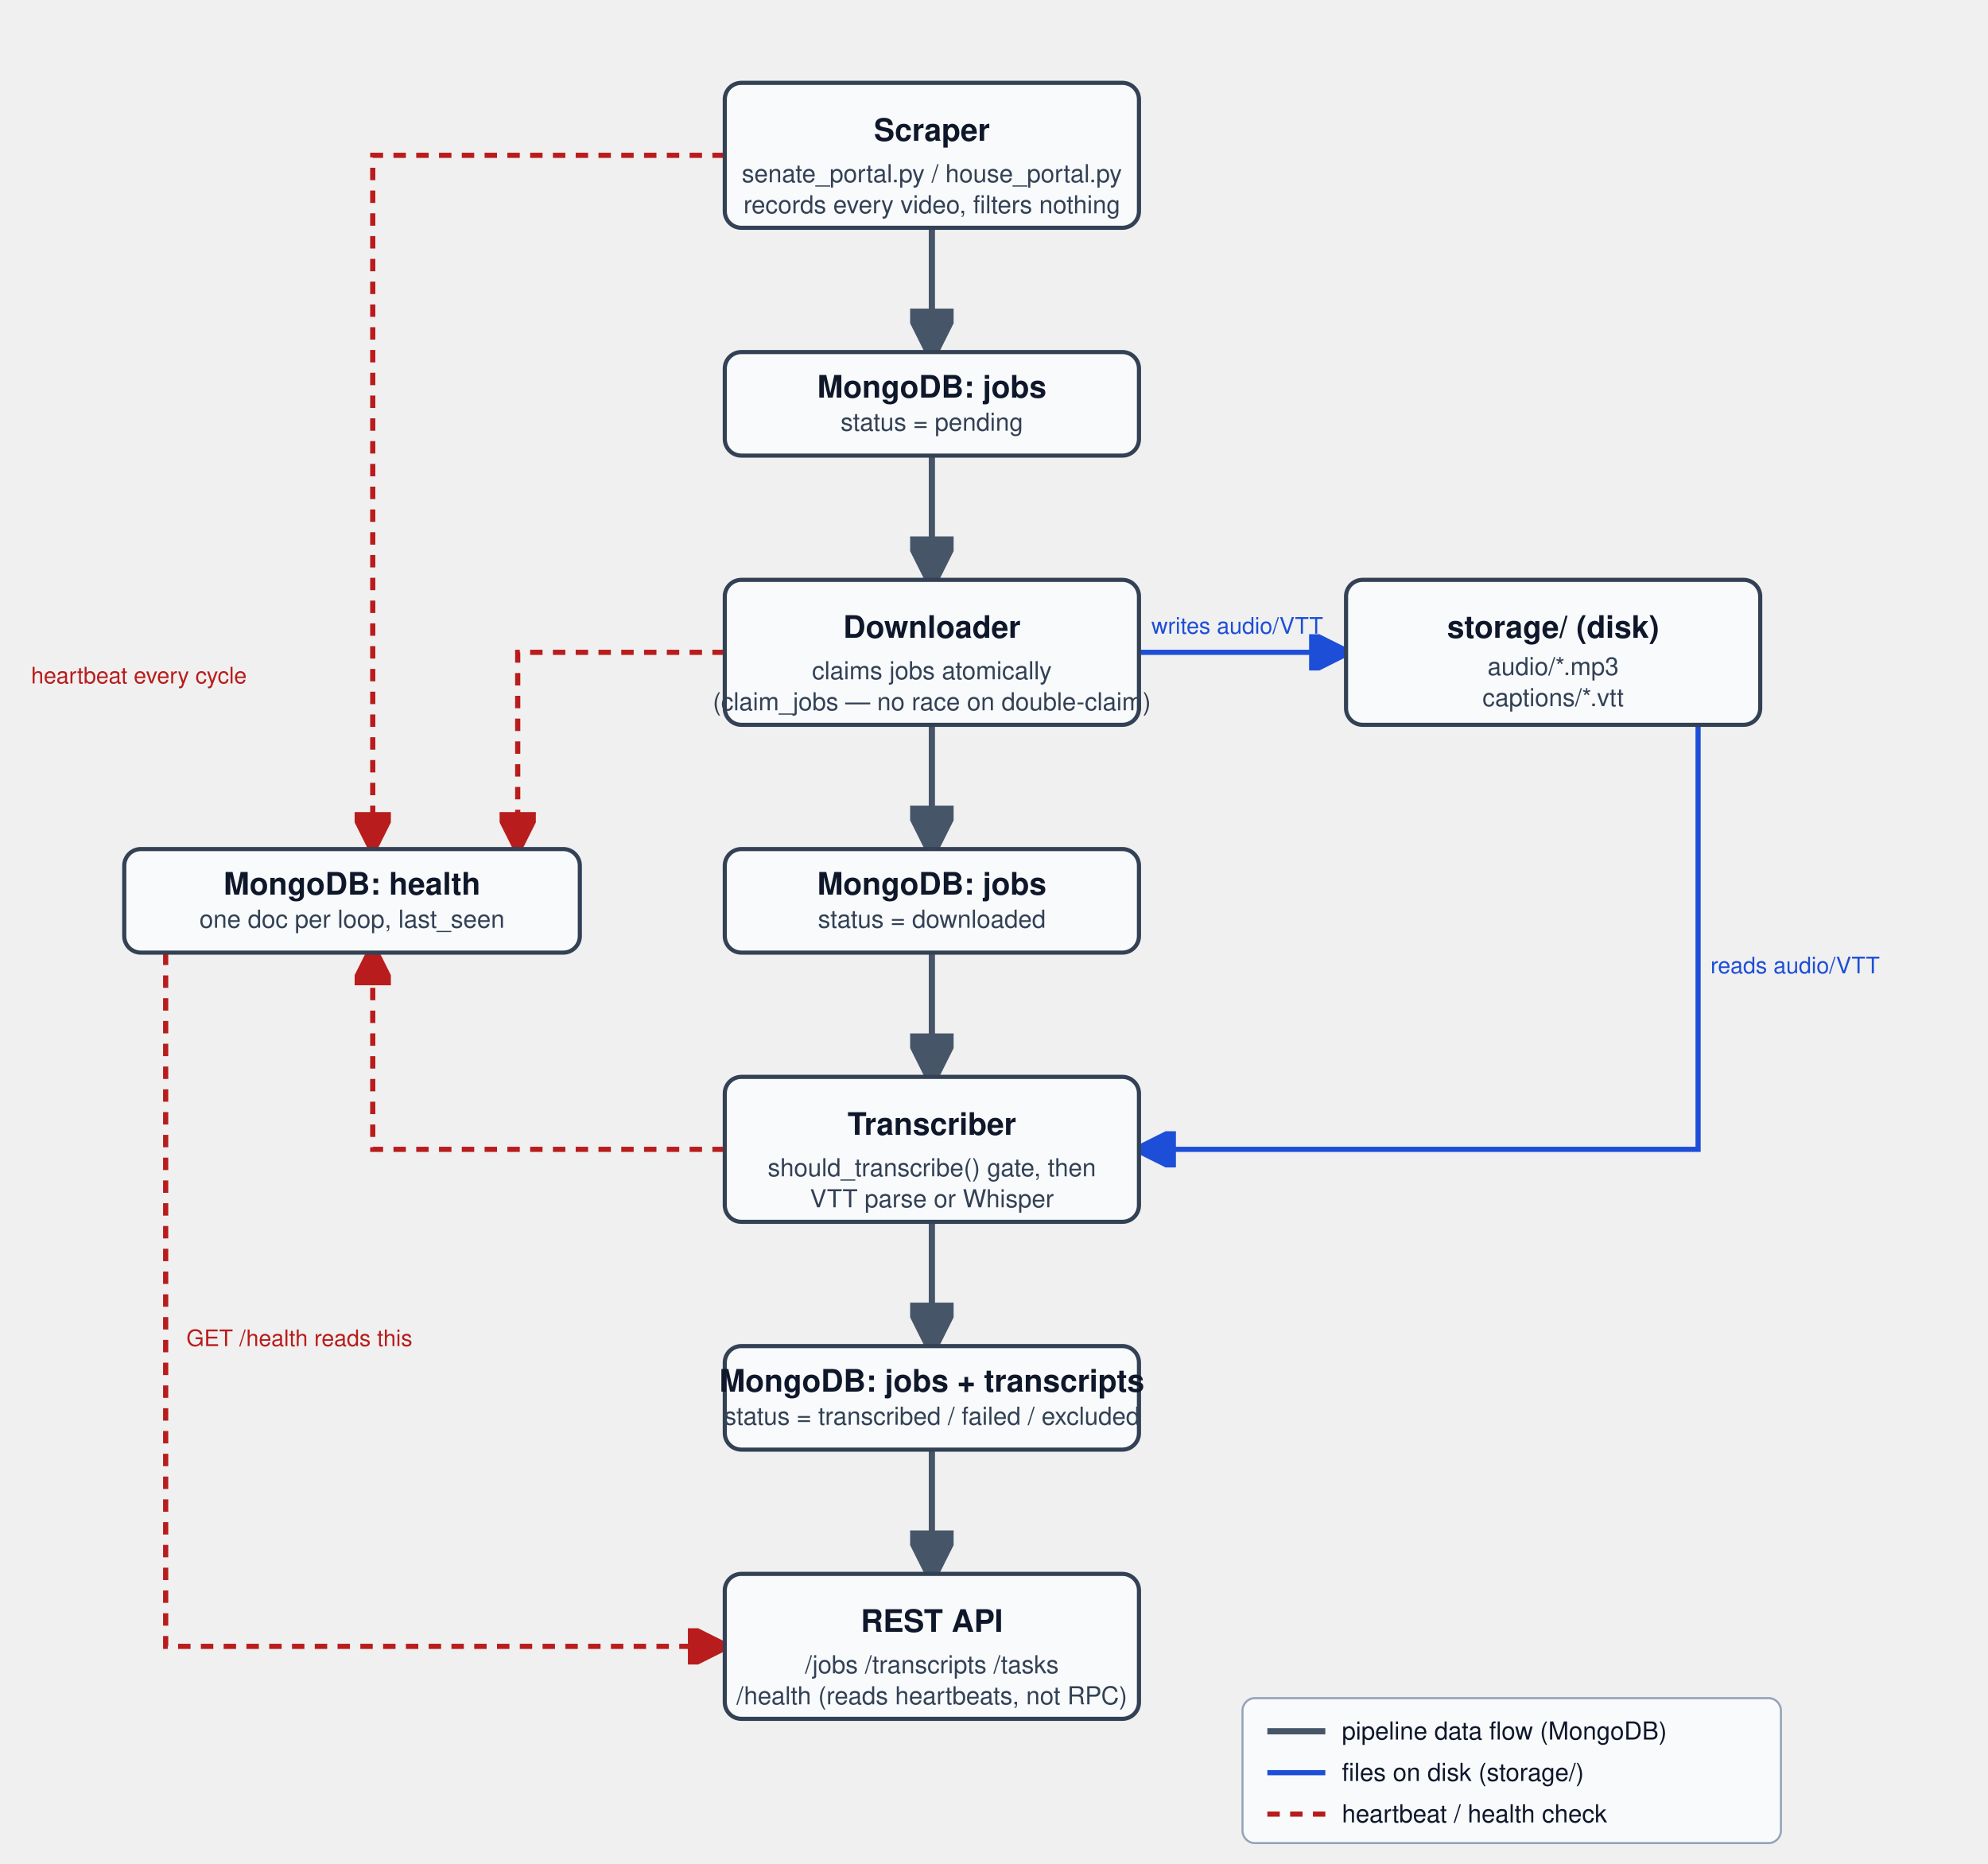
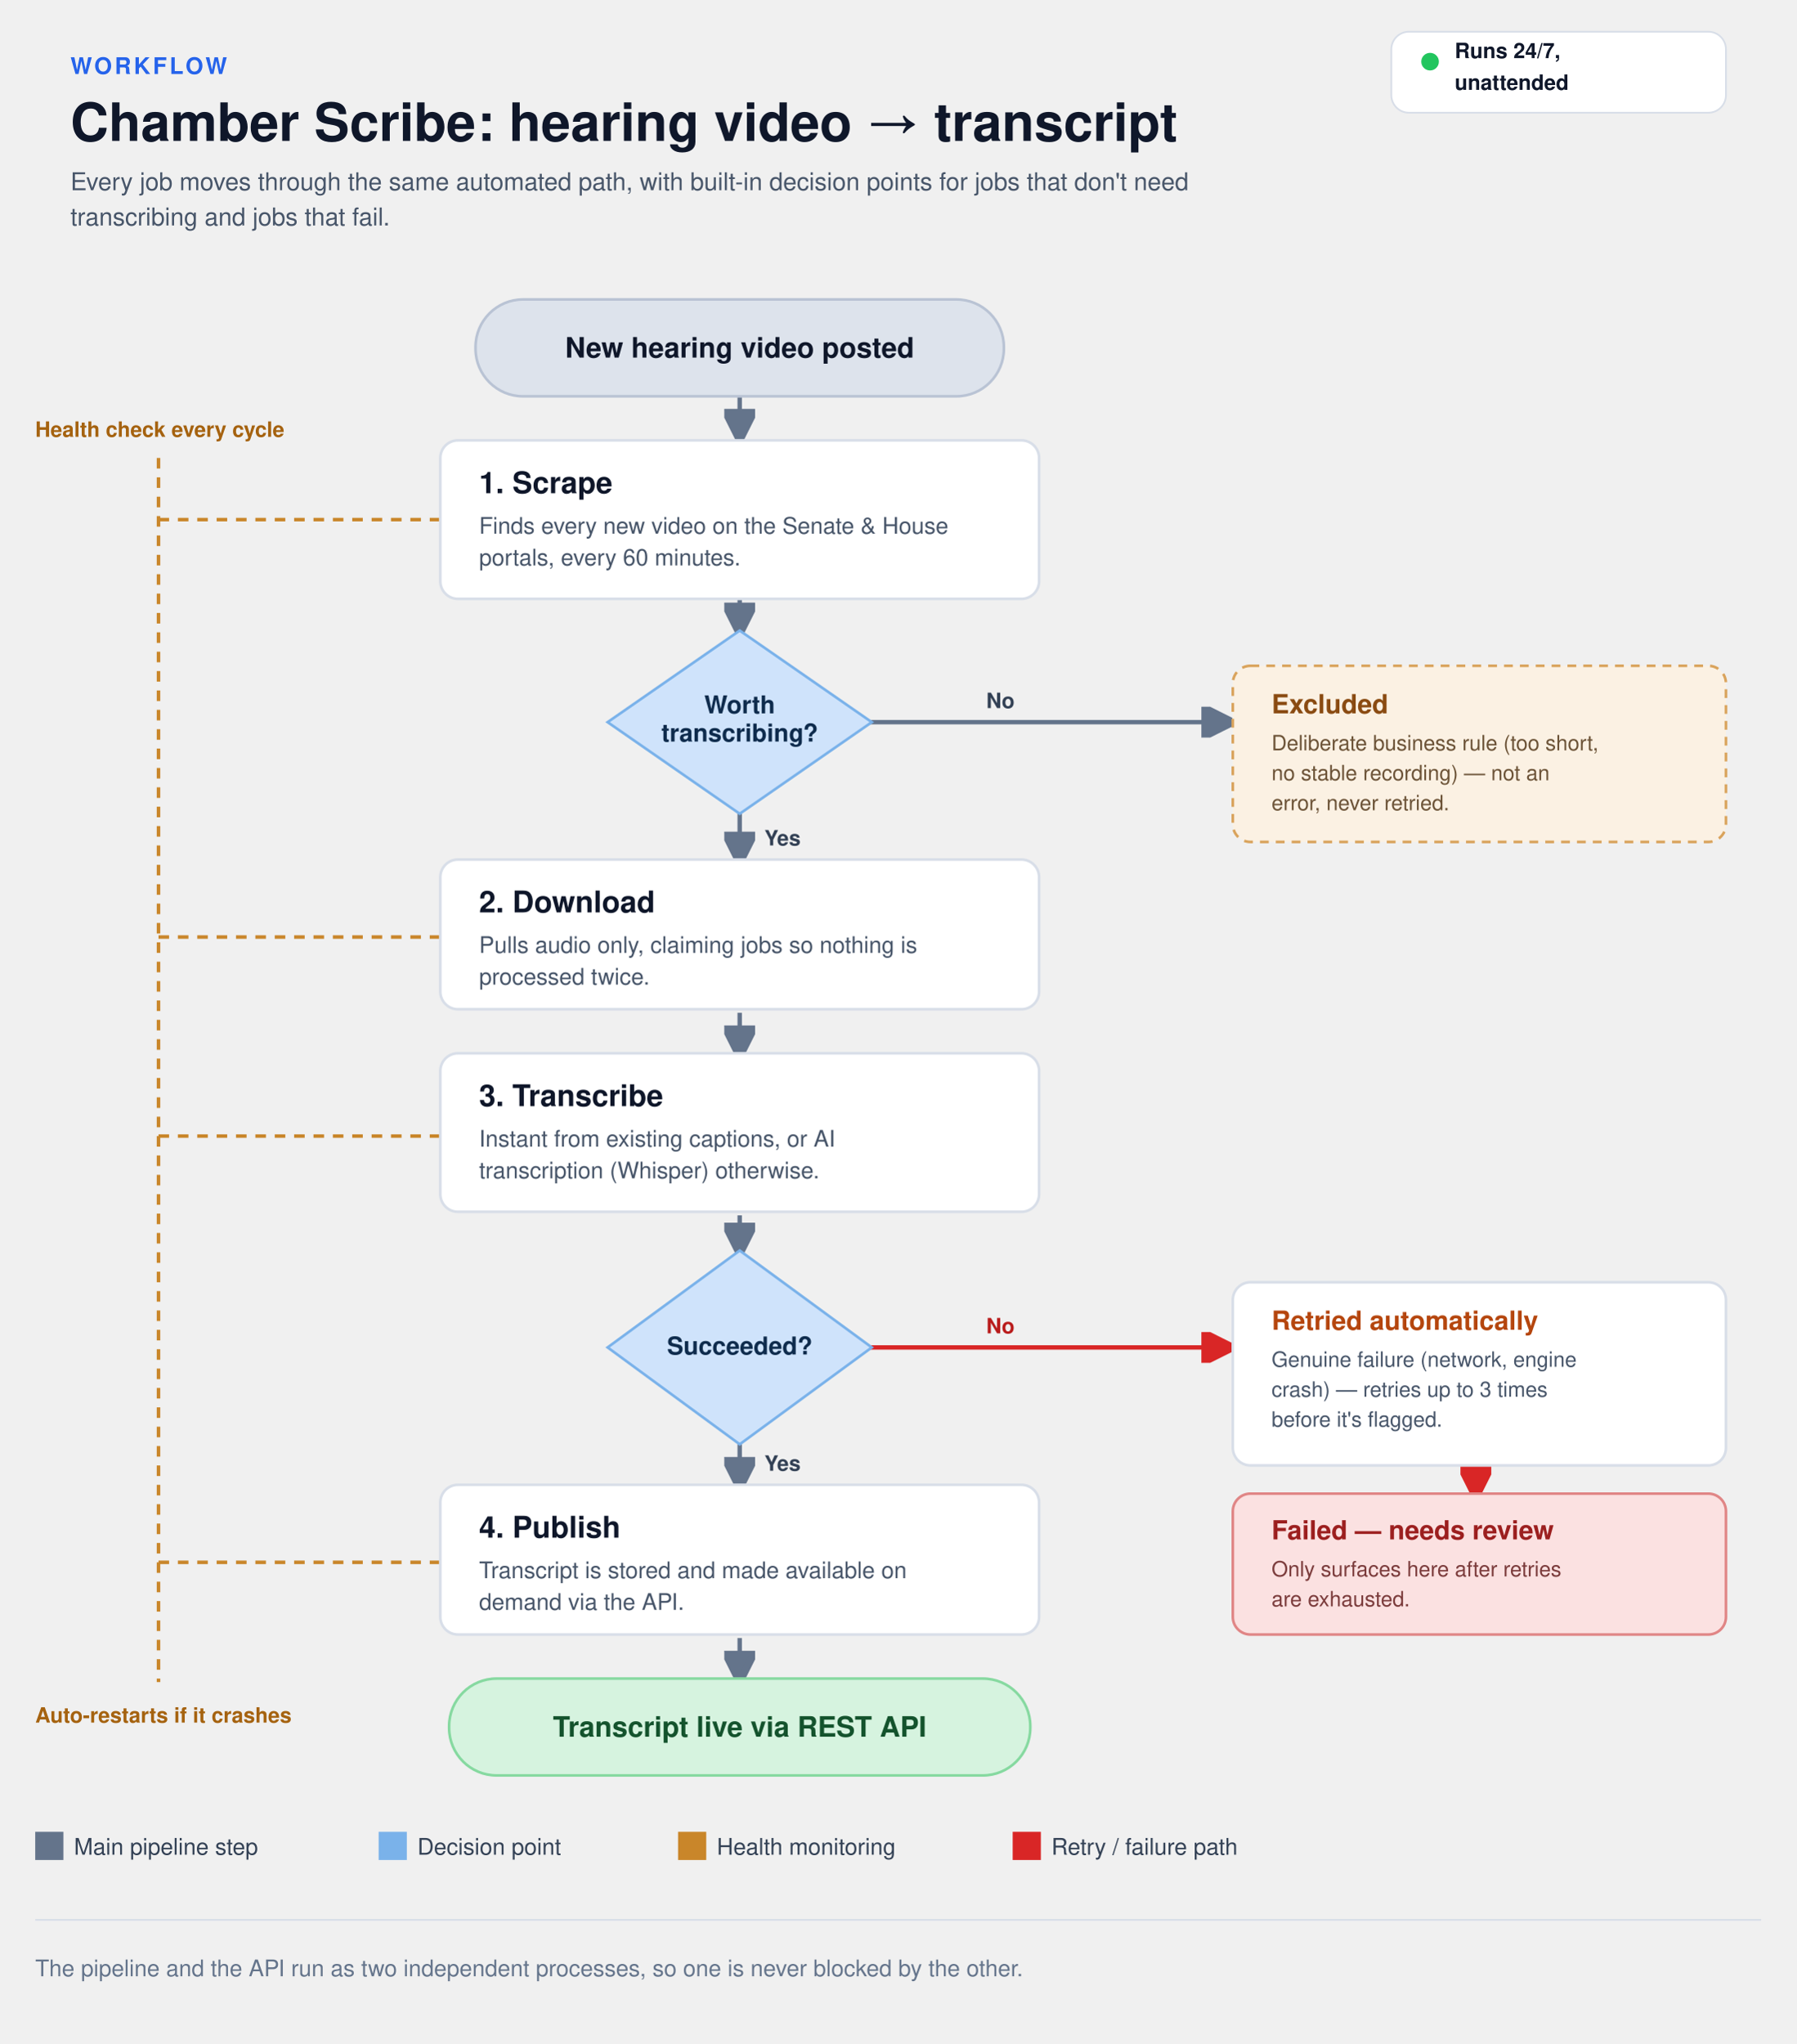
- <svg xmlns="http://www.w3.org/2000/svg" viewBox="0 0 960 900" font-family="Segoe UI, Helvetica, Arial, sans-serif">
+ <svg xmlns="http://www.w3.org/2000/svg" viewBox="0 0 1020 1160" font-family="Segoe UI, Helvetica, Arial, sans-serif">
  <style>
-     svg { background: #ffffff; }
-     .box { fill: #f8fafc; stroke: #334155; stroke-width: 2; }
-     .boxlabel { fill: #0f172a; font-size: 15px; font-weight: 600; }
-     .boxsub { fill: #334155; font-size: 12px; }
-     .spine { stroke: #475569; stroke-width: 3; fill: none; }
-     .storageline { stroke: #1d4ed8; stroke-width: 2.5; fill: none; }
-     .storagelabel { fill: #1d4ed8; font-size: 11px; }
-     .healthline { stroke: #b91c1c; stroke-width: 2.5; stroke-dasharray: 6 5; fill: none; }
-     .healthlabel { fill: #b91c1c; font-size: 11px; }
-     .legendtext { fill: #0f172a; font-size: 12px; }
-     .legendbox { fill: #f8fafc; stroke: #94a3b8; stroke-width: 1; }
+     svg { background: #eef1f6; }
+     .eyebrow { fill: #2563eb; font-size: 13px; font-weight: 700; letter-spacing: 1.5px; }
+     .title { fill: #0f172a; font-size: 30px; font-weight: 800; }
+     .subtitle { fill: #475569; font-size: 14px; }
+     .badgebg { fill: #ffffff; stroke: #d8dee8; stroke-width: 1; }
+     .badgetext { fill: #0f172a; font-size: 12px; font-weight: 600; }
+     .dot { fill: #22c55e; }
+ 
+     .pillstart { fill: #dde3ec; stroke: #b9c3d4; stroke-width: 1.5; }
+     .pillend { fill: #d6f3df; stroke: #86d9a0; stroke-width: 1.5; }
+     .pilltext { fill: #0f172a; font-size: 16px; font-weight: 700; }
+     .pilltextend { fill: #14532d; font-size: 16px; font-weight: 700; }
+ 
+     .stepbox { fill: #ffffff; stroke: #d8dee8; stroke-width: 1.5; }
+     .steptitle { fill: #0f172a; font-size: 17px; font-weight: 700; }
+     .stepdesc { fill: #475569; font-size: 13px; }
+ 
+     .diamond { fill: #cfe3fb; stroke: #7ab2ea; stroke-width: 1.5; }
+     .diamondtext { fill: #0f2c4d; font-size: 14px; font-weight: 700; }
+ 
+     .excludedbox { fill: #fbf1e3; stroke: #d9a35c; stroke-width: 1.5; stroke-dasharray: 5 4; }
+     .excludedtitle { fill: #8a4b12; font-size: 15px; font-weight: 700; }
+     .excludeddesc { fill: #6b5236; font-size: 12px; }
+ 
+     .retriedbox { fill: #ffffff; stroke: #d8dee8; stroke-width: 1.5; }
+     .retriedtitle { fill: #b5460e; font-size: 15px; font-weight: 700; }
+     .retrieddesc { fill: #475569; font-size: 12px; }
+ 
+     .failedbox { fill: #fbe1e1; stroke: #e08585; stroke-width: 1.5; }
+     .failedtitle { fill: #9c1f1f; font-size: 15px; font-weight: 700; }
+     .faileddesc { fill: #7a3a3a; font-size: 12px; }
+ 
+     .arrow { stroke: #64748b; stroke-width: 2.5; fill: none; }
+     .arrowlabel { fill: #334155; font-size: 12px; font-weight: 700; }
+     .retryarrow { stroke: #d92626; stroke-width: 2.5; fill: none; }
+     .retryarrowlabel { fill: #b91c1c; font-size: 12px; font-weight: 700; }
+ 
+     .healthline { stroke: #c9862a; stroke-width: 2; stroke-dasharray: 6 5; fill: none; }
+     .healthlabel { fill: #a5620f; font-size: 12px; font-weight: 700; }
+ 
+     .legendtext { fill: #334155; font-size: 13px; }
+     .footer { fill: #64748b; font-size: 13px; }
+     .hr { stroke: #d8dee8; stroke-width: 1; }
+ 
    @media (prefers-color-scheme: dark) {
      svg { background: #0f172a; }
-       .box { fill: #1e293b; stroke: #94a3b8; }
-       .boxlabel { fill: #f1f5f9; }
-       .boxsub { fill: #cbd5e1; }
-       .spine { stroke: #cbd5e1; }
-       .storageline { stroke: #60a5fa; }
-       .storagelabel { fill: #93c5fd; }
-       .healthline { stroke: #f87171; }
-       .healthlabel { fill: #fca5a5; }
-       .legendtext { fill: #f1f5f9; }
-       .legendbox { fill: #1e293b; stroke: #64748b; }
+       .eyebrow { fill: #60a5fa; }
+       .title { fill: #f1f5f9; }
+       .subtitle { fill: #cbd5e1; }
+       .badgebg { fill: #1e293b; stroke: #475569; }
+       .badgetext { fill: #f1f5f9; }
+ 
+       .pillstart { fill: #263042; stroke: #64748b; }
+       .pillend { fill: #113a22; stroke: #3f9d5f; }
+       .pilltext { fill: #f1f5f9; }
+       .pilltextend { fill: #bdf3cf; }
+ 
+       .stepbox { fill: #1e293b; stroke: #475569; }
+       .steptitle { fill: #f1f5f9; }
+       .stepdesc { fill: #cbd5e1; }
+ 
+       .diamond { fill: #1d3f63; stroke: #5b9bdc; }
+       .diamondtext { fill: #eaf2fb; }
+ 
+       .excludedbox { fill: #3a2c14; stroke: #c9862a; }
+       .excludedtitle { fill: #f0b866; }
+       .excludeddesc { fill: #d9c9a8; }
+ 
+       .retriedbox { fill: #1e293b; stroke: #475569; }
+       .retriedtitle { fill: #ff9955; }
+       .retrieddesc { fill: #cbd5e1; }
+ 
+       .failedbox { fill: #3d1a1a; stroke: #b04242; }
+       .failedtitle { fill: #ff8080; }
+       .faileddesc { fill: #e3b9b9; }
+ 
+       .arrow { stroke: #94a3b8; }
+       .arrowlabel { fill: #cbd5e1; }
+       .retryarrow { stroke: #ff6b6b; }
+       .retryarrowlabel { fill: #ff8f8f; }
+ 
+       .healthline { stroke: #f0b866; }
+       .healthlabel { fill: #f0b866; }
+ 
+       .legendtext { fill: #cbd5e1; }
+       .footer { fill: #94a3b8; }
+       .hr { stroke: #334155; }
    }
  </style>
  <defs>
-     <marker id="arrowGrey" viewBox="0 0 10 10" refX="9" refY="5" markerWidth="7" markerHeight="7" orient="auto-start-reverse">
-       <path d="M0,0 L10,5 L0,10 z" class="spine" style="fill: context-stroke;" />
+     <marker id="arrowHead" viewBox="0 0 10 10" refX="9" refY="5" markerWidth="7" markerHeight="7" orient="auto-start-reverse">
+       <path d="M0,0 L10,5 L0,10 z" class="arrow" style="fill: context-stroke;" />
    </marker>
-     <marker id="arrowBlue" viewBox="0 0 10 10" refX="9" refY="5" markerWidth="7" markerHeight="7" orient="auto-start-reverse">
-       <path d="M0,0 L10,5 L0,10 z" class="storageline" style="fill: context-stroke;" />
-     </marker>
-     <marker id="arrowRed" viewBox="0 0 10 10" refX="9" refY="5" markerWidth="7" markerHeight="7" orient="auto-start-reverse">
-       <path d="M0,0 L10,5 L0,10 z" class="healthline" style="fill: context-stroke; stroke-dasharray: none;" />
+     <marker id="retryHead" viewBox="0 0 10 10" refX="9" refY="5" markerWidth="7" markerHeight="7" orient="auto-start-reverse">
+       <path d="M0,0 L10,5 L0,10 z" class="retryarrow" style="fill: context-stroke;" />
    </marker>
  </defs>
-   <line x1="450" y1="110" x2="450" y2="168" class="spine" marker-end="url(#arrowGrey)" />
-   <line x1="450" y1="220" x2="450" y2="278" class="spine" marker-end="url(#arrowGrey)" />
-   <line x1="450" y1="350" x2="450" y2="408" class="spine" marker-end="url(#arrowGrey)" />
-   <line x1="450" y1="460" x2="450" y2="518" class="spine" marker-end="url(#arrowGrey)" />
-   <line x1="450" y1="590" x2="450" y2="648" class="spine" marker-end="url(#arrowGrey)" />
-   <line x1="450" y1="700" x2="450" y2="758" class="spine" marker-end="url(#arrowGrey)" />
-   <line x1="550" y1="315" x2="648" y2="315" class="storageline" marker-end="url(#arrowBlue)" />
-   <text x="556" y="306" class="storagelabel" font-size="10">writes audio/VTT</text>
-   <polyline points="820,350 820,555 552,555" class="storageline" marker-end="url(#arrowBlue)" />
-   <text x="826" y="470" class="storagelabel" font-size="10">reads audio/VTT</text>
-   <polyline points="350,75 180,75 180,408" class="healthline" marker-end="url(#arrowRed)" />
-   <polyline points="350,315 250,315 250,408" class="healthline" marker-end="url(#arrowRed)" />
-   <polyline points="350,555 180,555 180,460" class="healthline" marker-end="url(#arrowRed)" />
-   <text x="15" y="330" class="healthlabel" font-size="10">heartbeat every cycle</text>
-   <polyline points="80,460 80,795 348,795" class="healthline" marker-end="url(#arrowRed)" />
-   <text x="90" y="650" class="healthlabel" font-size="10">GET /health reads this</text>
-   <rect x="350" y="40" width="200" height="70" rx="8" class="box" />
-   <text x="450" y="68" text-anchor="middle" class="boxlabel">Scraper</text>
-   <text x="450" y="88" text-anchor="middle" class="boxsub">senate_portal.py / house_portal.py</text>
-   <text x="450" y="103" text-anchor="middle" class="boxsub">records every video, filters nothing</text>
-   <rect x="350" y="170" width="200" height="50" rx="8" class="box" />
-   <text x="450" y="192" text-anchor="middle" class="boxlabel" font-size="13">MongoDB: jobs</text>
-   <text x="450" y="208" text-anchor="middle" class="boxsub">status = pending</text>
-   <rect x="350" y="280" width="200" height="70" rx="8" class="box" />
-   <text x="450" y="308" text-anchor="middle" class="boxlabel">Downloader</text>
-   <text x="450" y="328" text-anchor="middle" class="boxsub">claims jobs atomically</text>
-   <text x="450" y="343" text-anchor="middle" class="boxsub">(claim_jobs — no race on double-claim)</text>
-   <rect x="650" y="280" width="200" height="70" rx="8" class="box" />
-   <text x="750" y="308" text-anchor="middle" class="boxlabel" font-size="13">storage/ (disk)</text>
-   <text x="750" y="326" text-anchor="middle" class="boxsub">audio/*.mp3</text>
-   <text x="750" y="341" text-anchor="middle" class="boxsub">captions/*.vtt</text>
-   <rect x="350" y="410" width="200" height="50" rx="8" class="box" />
-   <text x="450" y="432" text-anchor="middle" class="boxlabel" font-size="13">MongoDB: jobs</text>
-   <text x="450" y="448" text-anchor="middle" class="boxsub">status = downloaded</text>
-   <rect x="350" y="520" width="200" height="70" rx="8" class="box" />
-   <text x="450" y="548" text-anchor="middle" class="boxlabel">Transcriber</text>
-   <text x="450" y="568" text-anchor="middle" class="boxsub">should_transcribe() gate, then</text>
-   <text x="450" y="583" text-anchor="middle" class="boxsub">VTT parse or Whisper</text>
-   <rect x="350" y="650" width="200" height="50" rx="8" class="box" />
-   <text x="450" y="672" text-anchor="middle" class="boxlabel" font-size="13">MongoDB: jobs + transcripts</text>
-   <text x="450" y="688" text-anchor="middle" class="boxsub">status = transcribed / failed / excluded</text>
-   <rect x="350" y="760" width="200" height="70" rx="8" class="box" />
-   <text x="450" y="788" text-anchor="middle" class="boxlabel">REST API</text>
-   <text x="450" y="808" text-anchor="middle" class="boxsub">/jobs /transcripts /tasks</text>
-   <text x="450" y="823" text-anchor="middle" class="boxsub">/health (reads heartbeats, not RPC)</text>
-   <rect x="60" y="410" width="220" height="50" rx="8" class="box" />
-   <text x="170" y="432" text-anchor="middle" class="boxlabel" font-size="13">MongoDB: health</text>
-   <text x="170" y="448" text-anchor="middle" class="boxsub">one doc per loop, last_seen</text>
-   <rect x="600" y="820" width="260" height="70" rx="6" class="legendbox" />
-   <line x1="612" y1="836" x2="640" y2="836" class="spine" />
-   <text x="648" y="840" class="legendtext">pipeline data flow (MongoDB)</text>
-   <line x1="612" y1="856" x2="640" y2="856" class="storageline" />
-   <text x="648" y="860" class="legendtext">files on disk (storage/)</text>
-   <line x1="612" y1="876" x2="640" y2="876" class="healthline" />
-   <text x="648" y="880" class="legendtext">heartbeat / health check</text>
+   <text x="40" y="42" class="eyebrow">WORKFLOW</text>
+   <text x="40" y="80" class="title">Chamber Scribe: hearing video → transcript</text>
+   <text x="40" y="108" class="subtitle">Every job moves through the same automated path, with built-in decision points for jobs that don't need</text>
+   <text x="40" y="128" class="subtitle">transcribing and jobs that fail.</text>
+   <rect x="790" y="18" width="190" height="46" rx="10" class="badgebg" />
+   <circle cx="812" cy="35" r="5" class="dot" />
+   <text x="826" y="33" class="badgetext">Runs 24/7,</text>
+   <text x="826" y="51" class="badgetext">unattended</text>
+   <text x="20" y="248" class="healthlabel">Health check every cycle</text>
+   <line x1="90" y1="260" x2="90" y2="955" class="healthline" />
+   <line x1="90" y1="295" x2="250" y2="295" class="healthline" />
+   <line x1="90" y1="532" x2="250" y2="532" class="healthline" />
+   <line x1="90" y1="645" x2="250" y2="645" class="healthline" />
+   <line x1="90" y1="887" x2="250" y2="887" class="healthline" />
+   <text x="20" y="978" class="healthlabel">Auto-restarts if it crashes</text>
+   <line x1="420" y1="225" x2="420" y2="248" class="arrow" marker-end="url(#arrowHead)" />
+   <line x1="420" y1="340" x2="420" y2="358" class="arrow" marker-end="url(#arrowHead)" />
+   <line x1="420" y1="462" x2="420" y2="488" class="arrow" marker-end="url(#arrowHead)" />
+   <line x1="420" y1="575" x2="420" y2="598" class="arrow" marker-end="url(#arrowHead)" />
+   <line x1="420" y1="690" x2="420" y2="710" class="arrow" marker-end="url(#arrowHead)" />
+   <line x1="420" y1="820" x2="420" y2="843" class="arrow" marker-end="url(#arrowHead)" />
+   <line x1="420" y1="930" x2="420" y2="953" class="arrow" marker-end="url(#arrowHead)" />
+   <line x1="490" y1="410" x2="698" y2="410" class="arrow" marker-end="url(#arrowHead)" />
+   <text x="560" y="402" class="arrowlabel">No</text>
+   <text x="434" y="480" class="arrowlabel">Yes</text>
+   <line x1="490" y1="765" x2="698" y2="765" class="retryarrow" marker-end="url(#retryHead)" />
+   <text x="560" y="757" class="retryarrowlabel">No</text>
+   <text x="434" y="835" class="arrowlabel">Yes</text>
+   <line x1="838" y1="832" x2="838" y2="848" class="retryarrow" marker-end="url(#retryHead)" />
+   <rect x="270" y="170" width="300" height="55" rx="27" class="pillstart" />
+   <text x="420" y="203" text-anchor="middle" class="pilltext">New hearing video posted</text>
+   <rect x="250" y="250" width="340" height="90" rx="10" class="stepbox" />
+   <text x="272" y="280" class="steptitle">1. Scrape</text>
+   <text x="272" y="303" class="stepdesc">Finds every new video on the Senate &amp; House</text>
+   <text x="272" y="321" class="stepdesc">portals, every 60 minutes.</text>
+   <polygon points="420,358 495,410 420,462 345,410" class="diamond" />
+   <text x="420" y="405" text-anchor="middle" class="diamondtext">Worth</text>
+   <text x="420" y="421" text-anchor="middle" class="diamondtext">transcribing?</text>
+   <rect x="700" y="378" width="280" height="100" rx="10" class="excludedbox" />
+   <text x="722" y="405" class="excludedtitle">Excluded</text>
+   <text x="722" y="426" class="excludeddesc">Deliberate business rule (too short,</text>
+   <text x="722" y="443" class="excludeddesc">no stable recording) — not an</text>
+   <text x="722" y="460" class="excludeddesc">error, never retried.</text>
+   <rect x="250" y="488" width="340" height="85" rx="10" class="stepbox" />
+   <text x="272" y="518" class="steptitle">2. Download</text>
+   <text x="272" y="541" class="stepdesc">Pulls audio only, claiming jobs so nothing is</text>
+   <text x="272" y="559" class="stepdesc">processed twice.</text>
+   <rect x="250" y="598" width="340" height="90" rx="10" class="stepbox" />
+   <text x="272" y="628" class="steptitle">3. Transcribe</text>
+   <text x="272" y="651" class="stepdesc">Instant from existing captions, or AI</text>
+   <text x="272" y="669" class="stepdesc">transcription (Whisper) otherwise.</text>
+   <polygon points="420,710 495,765 420,820 345,765" class="diamond" />
+   <text x="420" y="769" text-anchor="middle" class="diamondtext">Succeeded?</text>
+   <rect x="700" y="728" width="280" height="104" rx="10" class="retriedbox" />
+   <text x="722" y="755" class="retriedtitle">Retried automatically</text>
+   <text x="722" y="776" class="retrieddesc">Genuine failure (network, engine</text>
+   <text x="722" y="793" class="retrieddesc">crash) — retries up to 3 times</text>
+   <text x="722" y="810" class="retrieddesc">before it's flagged.</text>
+   <rect x="700" y="848" width="280" height="80" rx="10" class="failedbox" />
+   <text x="722" y="874" class="failedtitle">Failed — needs review</text>
+   <text x="722" y="895" class="faileddesc">Only surfaces here after retries</text>
+   <text x="722" y="912" class="faileddesc">are exhausted.</text>
+   <rect x="250" y="843" width="340" height="85" rx="10" class="stepbox" />
+   <text x="272" y="873" class="steptitle">4. Publish</text>
+   <text x="272" y="896" class="stepdesc">Transcript is stored and made available on</text>
+   <text x="272" y="914" class="stepdesc">demand via the API.</text>
+   <rect x="255" y="953" width="330" height="55" rx="27" class="pillend" />
+   <text x="420" y="986" text-anchor="middle" class="pilltextend">Transcript live via REST API</text>
+   <rect x="20" y="1040" width="16" height="16" fill="#64748b" />
+   <text x="42" y="1053" class="legendtext">Main pipeline step</text>
+   <rect x="215" y="1040" width="16" height="16" fill="#7ab2ea" />
+   <text x="237" y="1053" class="legendtext">Decision point</text>
+   <rect x="385" y="1040" width="16" height="16" fill="#c9862a" />
+   <text x="407" y="1053" class="legendtext">Health monitoring</text>
+   <rect x="575" y="1040" width="16" height="16" fill="#d92626" />
+   <text x="597" y="1053" class="legendtext">Retry / failure path</text>
+   <line x1="20" y1="1090" x2="1000" y2="1090" class="hr" />
+   <text x="20" y="1122" class="footer">The pipeline and the API run as two independent processes, so one is never blocked by the other.</text>
</svg>
